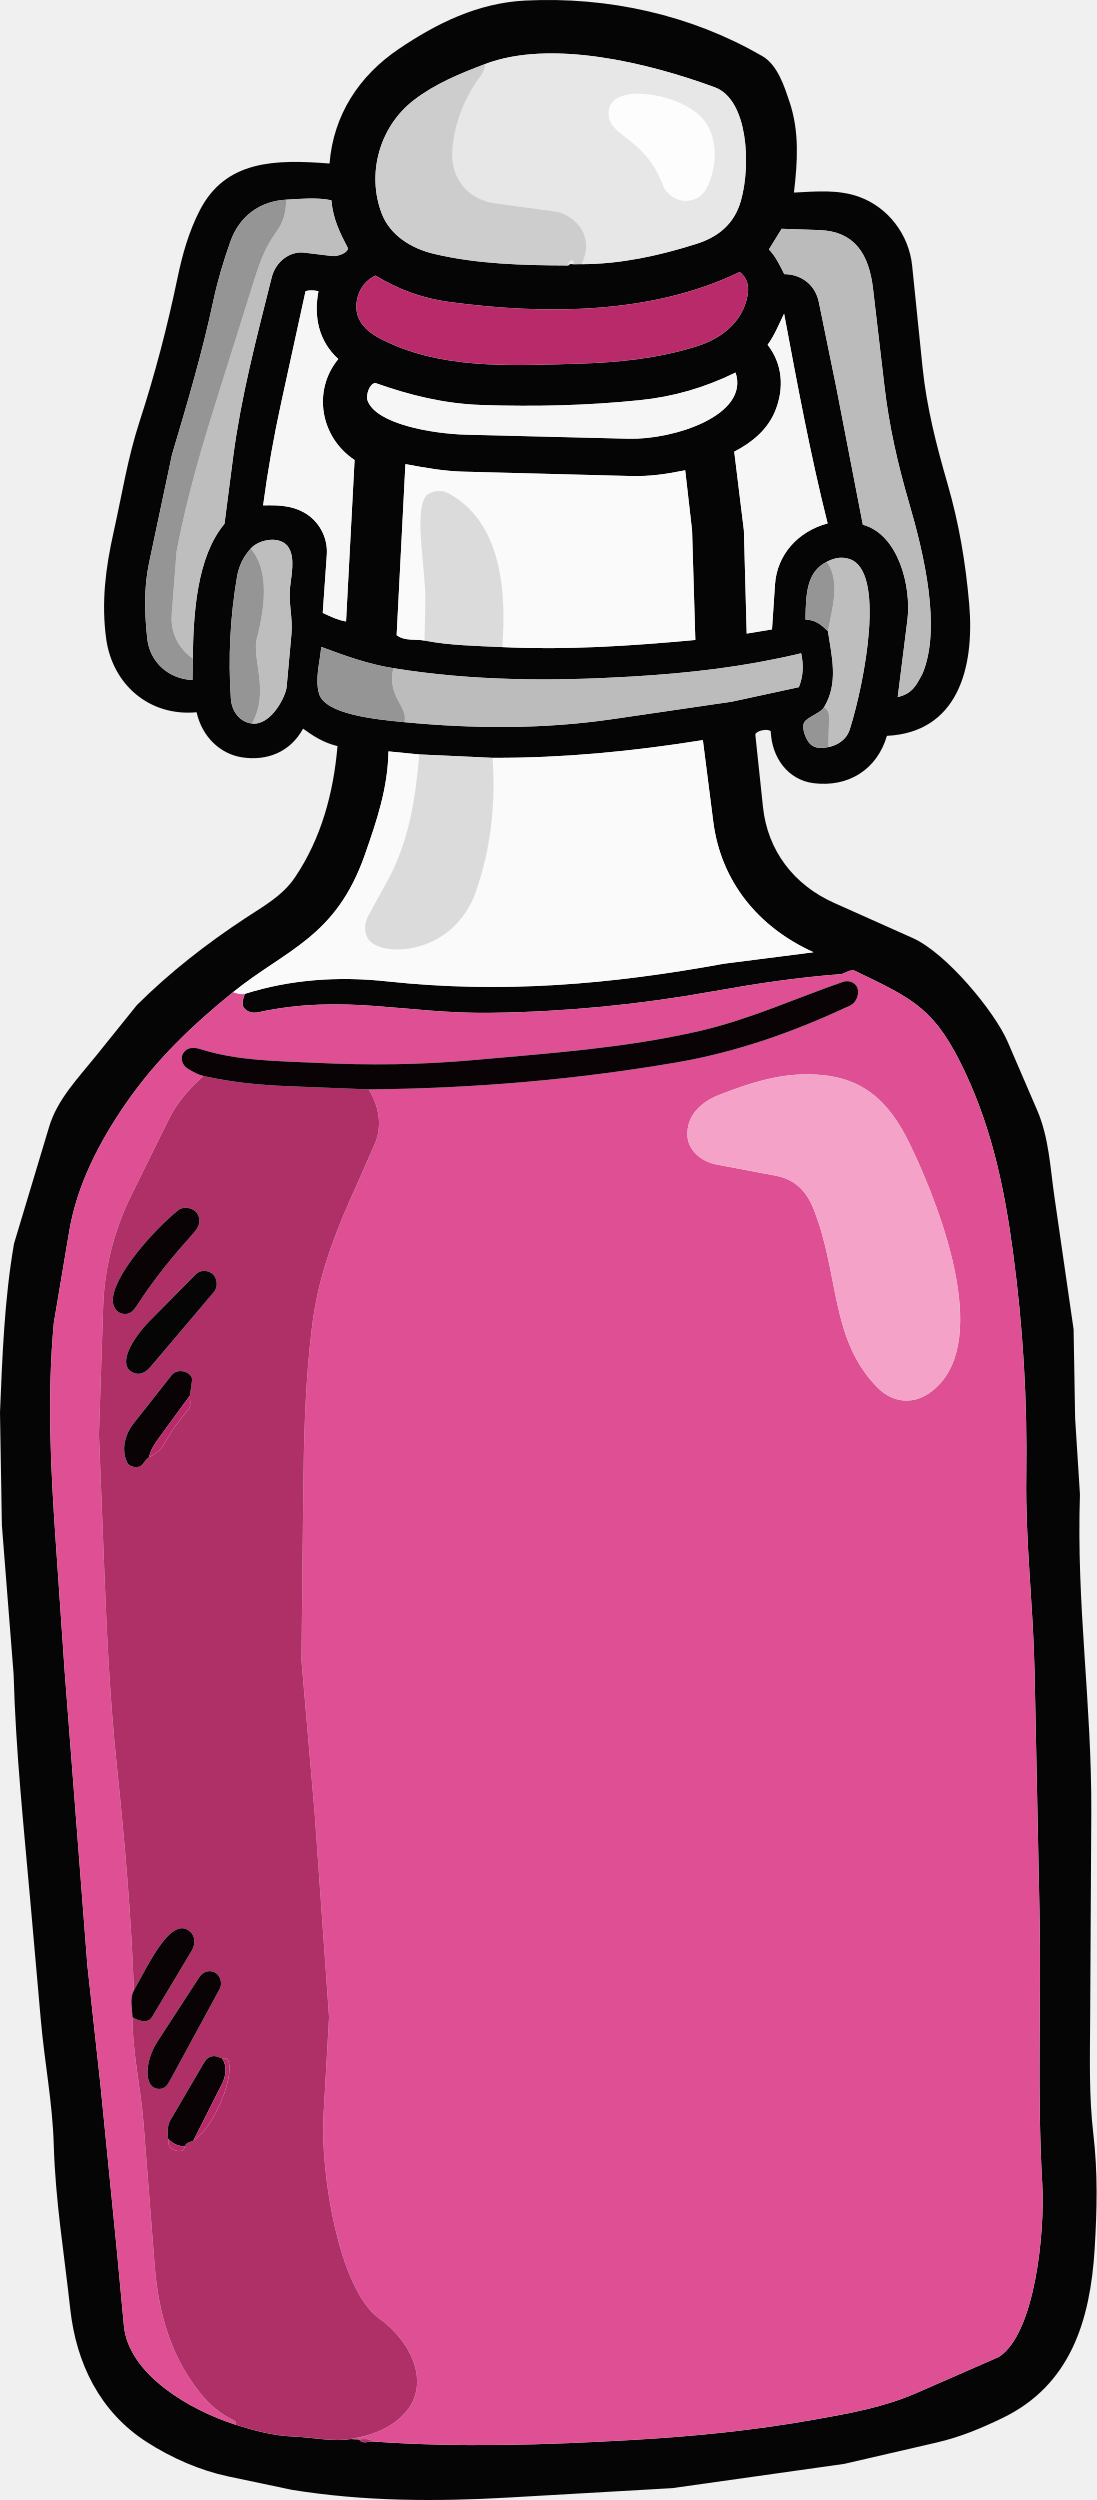
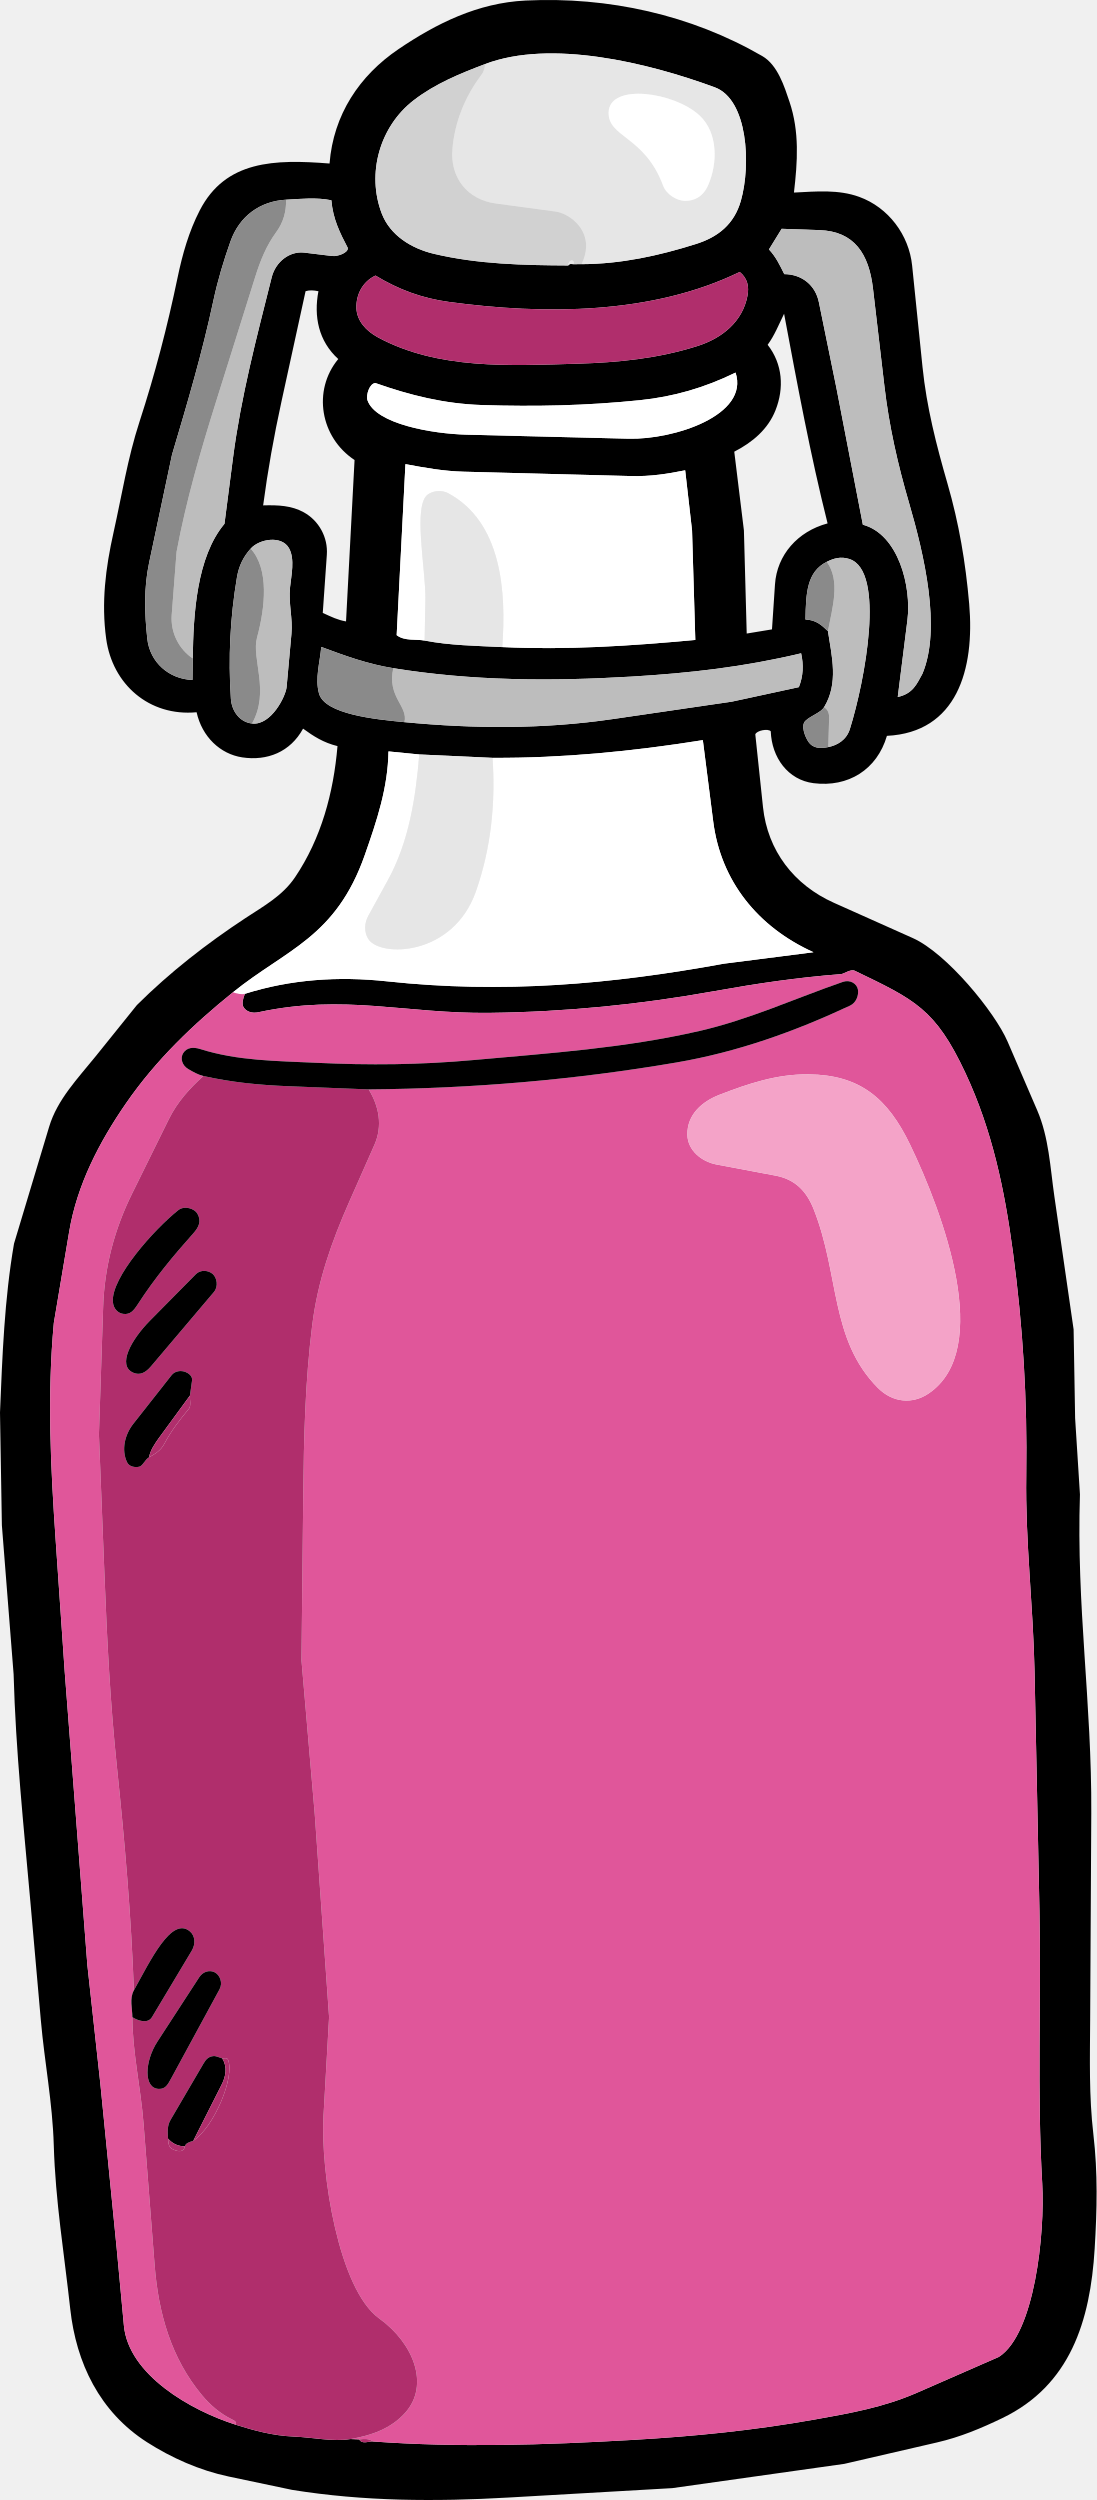
<svg xmlns="http://www.w3.org/2000/svg" id="Layer_1" data-name="Layer 1" viewBox="0 0 402.666 917.987">
  <defs>
-     <style>.cls-1{fill:#ae3067}.cls-2{fill:#f6f6f6}.cls-3{fill:#0a0306}.cls-4{fill:#dbdbdb}.cls-5{fill:#bebebe}.cls-6{fill:#e7e7e7}.cls-9{fill:#fbfafb}.cls-11{fill:#b82a6a}.cls-12{fill:#959595}.cls-15{fill:#060505}</style>
+     <style>.cls-1{fill:#bdbdbd}.cls-2{fill:#e6e6e6}.cls-4{fill:#fff}.cls-5{fill:#b02e6c}.cls-6{fill:#8a8a8a}</style>
  </defs>
-   <path d="m344.075 896.849-34.047 7.868-63.177 8.913-60.143 3.453c-26.756 1.536-53.079 1.43-79.469-2.818l-23.29-4.903c-10.65-2.242-21.012-6.863-29.967-12.599-17.376-11.128-26.02-29.054-28.197-48.995-2.22-20.343-5.443-39.56-6.04-60.045-.457-15.683-3.38-30.372-4.755-45.957l-3.803-43.088c-2.495-28.282-5.406-55.496-6.19-83.913L.69 560.081 0 518.687c.864-20.916 1.606-41.498 5.148-62.036l12.91-42.95c3.011-10.018 10.63-17.832 16.98-25.722l15.227-18.92c12.173-12.106 25.577-22.523 39.892-31.96 6.693-4.412 13.586-8.155 18.18-14.967 9.626-14.277 14.14-31.018 15.587-48.166-5.202-1.288-8.747-3.595-12.638-6.414-4.717 8.632-13.187 11.917-22.304 10.557-8.114-1.211-14.794-7.577-16.794-16.574-17.443 1.633-30.909-10.294-33.2-26.984-1.822-13.279-.23-25.937 2.71-39.073 3.077-13.752 5.133-27.114 9.51-40.573 5.722-17.59 10.21-34.796 13.984-52.902 1.821-8.732 4.155-16.964 8.154-24.74 9.467-18.403 27.484-18.817 47.662-17.218 1.411-17.914 10.96-32.277 25.333-42.009C160.293 8.59 175.456 1.053 192.99.2c30.391-1.477 60.67 5.209 86.921 20.395 5.656 3.272 8.12 11.229 9.987 16.777 3.703 11.007 2.957 22.011 1.635 33.337 8.394-.423 16.344-1.17 23.934 1.57 10.73 3.872 18.31 13.98 19.462 25.236l3.809 37.228c1.514 14.803 5.069 28.617 9.17 42.817 4.235 14.66 6.636 28.89 7.97 44.159 2.111 24.186-4.55 47.204-30.207 48.484-3.65 12.461-14.246 18.97-26.934 17.376-9.409-1.182-15.367-9.421-15.722-19.056-.968-1.09-5.184-.3-5.673 1.135l2.822 26.699c1.688 15.965 11.33 28.572 26.03 35.143l28.96 12.948c12.477 5.578 30.157 27.187 34.834 38.038l10.861 25.195c4.314 10.008 4.758 20.904 6.316 31.68l7.057 48.799.557 32.598 1.773 28.007c-1.365 40.941 4.381 76.427 4.161 116.993l-.412 75.963c-.077 14.31-.47 27.874 1.183 42.02 1.656 14.173 1.334 27.712.473 41.945-1.613 26.664-9.016 50.215-33.907 62.225-7.722 3.726-15.429 6.963-23.976 8.938M178.15 23.519c-9.177 3.479-18.307 7.172-26.258 13.31-12.485 9.637-17.336 26.912-11.713 41.575 3.084 8.043 10.905 12.856 19.217 14.814 16.255 3.828 32.802 4.165 49.253 4.26.595-.811 1.32-.471 1.847-.473l3.073-.01c14.417-.048 28.267-3.08 41.976-7.396 8.117-2.556 14.047-7.25 16.502-15.899 3.757-13.236 2.565-37.16-9.587-41.634-24.8-9.129-60.287-17.656-84.31-8.548m-73.09 49.814c-9.555.534-17.127 5.992-20.426 15.301-2.493 7.036-4.659 14.176-6.267 21.696-4.142 19.372-9.541 37.608-15.197 56.609l-8.422 39.73c-1.965 9.268-1.668 18.554-.666 27.852.94 8.723 8.016 14.856 16.598 15.156l.103-7.906c.212-16.251 1.42-37.218 11.639-49.432l3.122-24.097c2.934-22.642 8.7-44.407 14.22-66.411 1.436-5.727 6.605-9.72 12.008-9.064l10.21 1.24c1.94.236 6.008-1.179 5.704-2.993-2.89-5.538-5.457-10.675-6.005-17.467-5.529-1.121-11.052-.525-16.62-.214m224.59 182.599c5.687-1.262 7.011-4.88 9.051-8.514 7.041-16.677.601-43.883-4.884-62.687-4.172-14.3-7.327-28.132-9.064-42.95l-4.197-35.813c-1.497-12.771-6.842-21.013-19.632-21.462l-13.9-.49-4.665 7.574c2.636 2.827 3.967 5.776 5.628 9.066 6.455.06 11.416 4.044 12.698 10.313l6.449 31.529 9.706 50.171c13.058 3.533 17.905 22.734 16.356 35.055zM211.88 133.552c15.272-.452 29.73-1.915 44.17-6.478 9.06-2.863 16.645-8.925 18.432-18.545.584-3.139.095-6.281-2.864-8.67-32.071 15.644-71.675 15.788-106.832 10.996-9.763-1.33-18.42-4.498-26.908-9.668-4.815 2.277-7.155 7.062-7.009 11.928.137 4.59 3.452 8.36 7.938 10.778 22.023 11.867 48.334 10.39 73.073 9.658m-93.364 91.504c3.249 1.496 5.475 2.599 8.544 3.126l3.13-59.264c-12.594-8.337-15.531-25.53-5.98-37.082-7.263-6.6-9.048-15.649-7.286-24.895-1.735-.365-3.254-.474-4.72-.013l-8.82 40.372c-2.814 12.878-5.037 25.294-6.758 38.275 5.538-.158 10.431.063 14.906 2.535 5.568 3.075 8.928 9.197 8.48 15.588zm155.673 7.582 9.28-1.532 1.101-16.522c.72-10.794 8.326-19.463 19.315-22.394-6.382-25.46-11.04-50.681-15.973-76.985-2.086 4.244-3.41 7.768-6.032 11.403 5.518 7.088 6.11 15.903 2.864 24.078-2.726 6.863-8.315 11.68-15.127 15.174l3.543 28.905zm-102.863-73.03 59.522 1.478c16.546.41 44.395-8.57 39.245-24.274-11.38 5.577-22.77 8.871-35.143 10.142-19.42 1.995-38.482 2.424-58.047 1.774-13.764-.458-26.292-3.559-39.04-8.067-2.182.05-3.563 4.48-2.919 6.335 3.019 8.69 23.772 12.3 36.382 12.612m-15.412 75.606c9.234 1.772 18.618 1.92 28.506 2.39 23.703 1.126 46.73-.397 70.896-2.619l-1.2-40.217-2.523-22.074c-6.535 1.324-12.82 2.3-19.782 2.12l-61.467-1.606c-7.413-.193-14.126-1.402-21.472-2.78l-3.217 62.793c2.902 2.274 7.001 1.368 10.26 1.993M92.05 201.449c-2.768 3.108-4.34 6.38-5.05 10.573-2.494 14.727-3.222 29.594-2.223 44.52.316 4.715 3.35 8.65 7.764 9.131 7.068.769 12.396-10.074 12.697-13.382l1.777-19.536c.534-5.87-1.128-10.913-.506-17.156.42-4.216 1.857-10.307-.397-14.307-2.696-4.786-10.881-3.414-14.062.157m211.565 4.837c-7.396 3.68-7.676 11.6-7.856 21.189 3.917.166 5.888 2.032 8.258 4.285 1.421 9.34 3.946 19.112-1.422 27.936-1.222 2.007-4.863 3.087-6.833 4.98-1.814 1.743-.144 5.776.959 7.51 1.725 2.712 4.493 2.728 7.429 2.133 3.232-.654 6.636-2.516 7.926-6.64 5.49-17.549 13.22-58.118-.213-62.419-3.176-1.017-5.746-.219-8.248 1.026M148.512 265.17c25.631 2.443 50.868 2.617 76.444-1.126l43.786-6.407 24.597-5.324c1.613-4.08 1.78-8.133.827-12.423-21.026 5.031-41.042 7.29-62.298 8.556-29.54 1.76-58.412 1.607-87.457-3.088-9.436-1.525-17.5-4.481-26.445-7.802-.489 5.77-2.356 11.54-.832 17.076 2.098 7.619 20.533 9.504 31.378 10.538m32.344 13.112-26.9-1.249-11.313-1.113c-.202 13.362-4.264 25.39-8.658 37.943-10.639 30.397-28.872 34.694-48.454 50.514-14.672 11.853-28.201 24.734-39.272 40.767-9.856 14.273-17.962 29.893-20.857 47.108l-5.635 33.507c-2.49 26.827-1.162 53.2.682 80.01l3.304 48.024 8.323 107.778 4.742 43.303 6.038 60.854 2.637 28.21c1.688 18.055 24.498 31.156 41.116 36.422 6.693 2.12 13.599 4.01 21.28 4.336 7.188.305 14.34 1.983 20.804.908l3.194.128c1.133 1.928 3.479.653 5.02.765 31.614 2.285 62.778 1.298 94.929-.548 23.145-1.33 44.833-3.498 67.476-7.538 13.024-2.324 25.204-4.472 37.467-9.84l29.997-13.13c13.119-8.38 16.988-45.24 15.921-63.78-1.936-33.673-.314-66.155-1.007-99.932l-1.804-87.924c-.503-24.513-3.42-47.52-3.048-72.1.42-27.757-1.208-54.462-4.875-81.87-3.083-23.04-7.596-44.73-17.444-65.8-11.06-23.661-18.623-26.934-40.634-37.566-1.518-.733-3.957 1.145-5.075 1.231-16.04 1.234-30.81 3.426-46.595 6.263-27.405 4.925-54.37 7.603-82.29 7.956-31.162.393-53.363-7.043-85.084-.218-2.102.452-4.387-.106-5.447-1.919-.682-1.165-.153-3.308.535-4.864 16.725-5.287 34.232-6.51 52.18-4.578 42.393 4.563 81.918 1.154 123.736-6.486l32.86-4.2c-20.435-9.244-34.021-26.103-36.812-47.982l-3.814-29.897c-26.317 4.202-51.573 6.61-77.223 6.507" class="cls-15" />
-   <path d="M89.929 364.918c-1.204.38-2.933-.08-4.398-.541 19.582-15.82 37.815-20.117 48.454-50.514 4.394-12.554 8.456-24.581 8.658-37.943l11.313 1.113c-1.299 15.8-3.75 31.99-11.57 46.231l-7.098 12.927c-1.567 2.855-1.622 6.07-.054 8.588 4.235 6.803 31.063 6.538 39.497-17.42 5.55-15.765 7.266-32.41 6.125-49.077 25.65.103 50.906-2.305 77.223-6.507l3.814 29.897c2.791 21.88 16.377 38.738 36.812 47.981l-32.86 4.201c-41.818 7.64-81.343 11.05-123.737 6.486-17.947-1.932-35.454-.709-52.18 4.578M184.421 237.603c1.56-20.724-.323-45.977-19.842-56.495-2.336-1.258-5.29-.97-7.324.346-5.822 3.767-.897 27.346-1.047 38.735l-.293 15.025c-3.258-.625-7.357.281-10.259-1.993l3.217-62.794c7.346 1.379 14.059 2.588 21.472 2.781l61.467 1.605c6.962.182 13.247-.795 19.782-2.119l2.522 22.074 1.2 40.217c-24.165 2.222-47.192 3.745-70.895 2.618" class="cls-9" />
-   <path d="M213.568 96.995c1.95-4.11 2.519-8.68-.204-13.04-1.63-2.61-5.251-5.722-9.524-6.3l-21.82-2.945c-10.363-1.398-16.825-9.411-15.894-20.07.858-9.823 4.604-19.173 10.582-27.066 1.002-1.323 1.293-2.631 1.441-4.056 24.023-9.108 59.51-.581 84.31 8.548 12.152 4.474 13.344 28.398 9.587 41.634-2.455 8.65-8.385 13.343-16.502 15.899-13.71 4.317-27.559 7.348-41.976 7.396m46.436-28.95c3.52-7.954 3.694-19.153-3-25.51-9.218-8.758-33.185-12.153-33.519-1.302-.284 9.266 13.219 8.633 19.989 26.881 1.23 3.318 5.025 5.55 7.915 5.63 3.464.096 6.732-1.445 8.615-5.698" class="cls-6" />
-   <path d="M211.88 133.551c-24.738.731-51.05 2.21-73.072-9.658-4.486-2.417-7.8-6.187-7.938-10.778-.146-4.866 2.194-9.65 7.009-11.928 8.488 5.17 17.145 8.338 26.908 9.668 35.157 4.792 74.76 4.648 106.832-10.996 2.96 2.389 3.448 5.531 2.864 8.67-1.787 9.62-9.372 15.682-18.431 18.545-14.441 4.563-28.899 6.026-44.171 6.477" class="cls-11" />
-   <path d="m329.649 255.932 3.546-28.208c1.55-12.32-3.298-31.522-16.356-35.055l-9.707-50.171-6.448-31.53c-1.282-6.268-6.243-10.252-12.698-10.312-1.661-3.29-2.992-6.239-5.628-9.066l4.666-7.573 13.9.489c12.789.45 18.134 8.69 19.631 21.462l4.197 35.813c1.737 14.818 4.892 28.65 9.064 42.95 5.485 18.804 11.925 46.01 4.884 62.687-2.04 3.633-3.365 7.252-9.051 8.514" style="fill:#bbb" />
-   <path d="M178.15 23.518c-.15 1.425-.44 2.733-1.442 4.056-5.978 7.893-9.724 17.243-10.582 27.065-.931 10.66 5.53 18.673 15.893 20.071l21.821 2.946c4.273.577 7.894 3.689 9.524 6.298 2.723 4.36 2.154 8.932.204 13.04l-3.073.011c.698-1.741-1.6-2.036-1.847.474-16.451-.096-32.998-.433-49.253-4.261-8.312-1.958-16.133-6.771-19.217-14.814-5.623-14.663-.772-31.938 11.713-41.575 7.951-6.138 17.08-9.831 26.258-13.31" style="fill:#cdcdcd" />
-   <path d="M148.512 265.17c1.432-5.95-6.447-9.095-4.101-19.812 29.045 4.695 57.917 4.848 87.457 3.088 21.256-1.267 41.271-3.525 62.298-8.556.953 4.29.786 8.343-.827 12.423l-24.597 5.324-43.786 6.407c-25.576 3.743-50.813 3.569-76.444 1.126" style="fill:#bdbcbd" />
-   <path d="M180.856 278.282c1.141 16.666-.574 33.312-6.125 49.077-8.434 23.958-35.262 24.224-39.497 17.42-1.568-2.518-1.513-5.733.054-8.588l7.098-12.927c7.82-14.24 10.271-30.432 11.57-46.23z" class="cls-4" />
-   <path d="M70.782 241.77c-5.013-3.336-8.238-9.43-7.731-16.001l1.785-23.148c3.569-18.995 8.796-36.993 14.588-55.437l14.306-45.557c1.862-5.93 4.07-11.44 7.69-16.38 2.654-3.623 3.7-7.56 3.64-11.914 5.568-.31 11.091-.907 16.62.214.548 6.792 3.115 11.93 6.005 17.467.304 1.814-3.763 3.229-5.703 2.993l-10.21-1.24c-5.404-.657-10.573 3.337-12.01 9.064-5.52 22.004-11.285 43.769-14.22 66.411L82.42 192.34c-10.218 12.214-11.426 33.18-11.638 49.432" class="cls-5" />
-   <path d="M105.06 73.333c.06 4.354-.986 8.29-3.64 11.914-3.62 4.94-5.828 10.45-7.69 16.38l-14.306 45.557c-5.792 18.444-11.02 36.442-14.588 55.437l-1.785 23.148c-.507 6.571 2.718 12.665 7.731 16.002l-.103 7.906c-8.582-.3-15.658-6.433-16.598-15.156-1.002-9.298-1.3-18.584.666-27.853l8.422-39.73c5.656-19 11.055-37.236 15.197-56.608 1.608-7.52 3.774-14.66 6.267-21.696 3.3-9.309 10.871-14.767 20.427-15.3" class="cls-12" />
-   <path d="m118.517 225.056 1.496-21.358c.448-6.39-2.912-12.513-8.48-15.588-4.475-2.472-9.368-2.693-14.906-2.535 1.721-12.981 3.944-25.397 6.757-38.275l8.821-40.372c1.466-.461 2.985-.352 4.72.013-1.762 9.246.023 18.295 7.286 24.895-9.551 11.552-6.615 28.745 5.98 37.082l-3.13 59.264c-3.069-.527-5.295-1.63-8.544-3.126M274.19 232.638l-1.03-37.873-3.542-28.905c6.812-3.495 12.4-8.31 15.127-15.174 3.246-8.175 2.654-16.99-2.864-24.078 2.622-3.635 3.946-7.159 6.032-11.403 4.932 26.304 9.59 51.525 15.973 76.985-10.99 2.931-18.594 11.6-19.315 22.394l-1.102 16.522zM171.327 159.608c-12.61-.313-33.363-3.922-36.382-12.612-.644-1.855.736-6.285 2.92-6.335 12.747 4.508 25.274 7.609 39.04 8.067 19.564.65 38.626.221 58.046-1.774 12.374-1.27 23.762-4.565 35.143-10.142 5.15 15.705-22.7 24.684-39.245 24.274z" class="cls-2" />
-   <path d="M184.421 237.603c-9.888-.47-19.272-.617-28.506-2.389l.293-15.025c.15-11.389-4.775-34.968 1.047-38.735 2.034-1.316 4.988-1.604 7.324-.346 19.52 10.518 21.401 35.77 19.842 56.495" class="cls-4" />
-   <path d="m304.149 274.32.296-10.37c.08-1.769-.263-3.333-1.851-4.254 5.368-8.824 2.843-18.596 1.422-27.936 1.636-8.78 4.653-18.334-.402-25.474 2.502-1.245 5.072-2.043 8.248-1.026 13.433 4.3 5.703 44.87.213 62.418-1.29 4.125-4.694 5.987-7.926 6.641M92.54 265.673c6.662-11.887-.278-23.724 1.84-31.557 3.013-11.137 4.491-25.132-2.33-32.667 3.18-3.57 11.365-4.943 14.061-.157 2.254 4 .817 10.091.397 14.307-.622 6.243 1.04 11.287.506 17.156l-1.777 19.536c-.3 3.308-5.629 14.151-12.697 13.382" class="cls-5" />
-   <path d="M92.54 265.673c-4.414-.48-7.448-4.416-7.764-9.131-.999-14.926-.271-29.793 2.223-44.52.71-4.194 2.282-7.465 5.05-10.573 6.822 7.535 5.344 21.53 2.331 32.667-2.118 7.833 4.822 19.67-1.84 31.557M144.41 245.358c-2.345 10.717 5.534 13.863 4.102 19.812-10.845-1.034-29.28-2.92-31.378-10.538-1.524-5.536.343-11.306.832-17.076 8.944 3.32 17.009 6.277 26.445 7.802M303.614 206.286c5.055 7.14 2.038 16.694.402 25.474-2.37-2.253-4.34-4.119-8.258-4.285.18-9.588.46-17.509 7.856-21.19M304.149 274.32c-2.936.594-5.704.578-7.43-2.134-1.102-1.734-2.772-5.767-.958-7.51 1.97-1.893 5.611-2.973 6.833-4.98 1.588.921 1.931 2.485 1.851 4.254z" class="cls-12" />
-   <path d="M210.495 97.005c-.527.002-1.252-.338-1.847.474.247-2.51 2.545-2.215 1.847-.474" class="cls-6" />
-   <path d="M260.004 68.046c-1.883 4.253-5.151 5.794-8.615 5.698-2.89-.08-6.684-2.312-7.915-5.63-6.77-18.248-20.273-17.615-19.989-26.881.334-10.851 24.3-7.456 33.52 1.302 6.693 6.357 6.52 17.556 2.999 25.51" style="fill:#fdfdfd" />
-   <path d="M136.906 896.497c-1.297-1.148-3.297-.92-5.019-.765l-3.194-.128c7.528-1.252 14.962-3.81 20.205-9.775 8.854-10.073 3.062-25.345-9.68-34.517-14.855-10.694-21.612-53.636-20.429-74.513l2.048-36.124-5.281-74.7-4.854-56.245.65-61.006c.224-21.123.686-41.28 3.284-62.11 2.022-16.204 7.1-30.628 13.664-45.47l9.184-20.77c3.071-6.945 1.712-14.147-2.12-20.35 38.018-.336 75.366-3.45 113.02-9.89 22.503-3.847 43.463-11.386 63.757-20.884 2.316-1.084 3.234-3.883 2.887-5.872-.376-2.158-2.823-3.767-5.531-2.831-17.67 6.104-34.275 13.807-52.742 18.041-27.459 6.296-54.783 8.117-82.817 10.652-19.708 1.783-38.284 1.95-58.024 1.006-14.5-.693-28.598-.678-42.42-5.047-2.523-.798-4.887-.611-6.224 1.514-1.142 1.815-.471 4.465 1.862 5.838 1.684.99 3.69 2.13 5.555 2.55-5.015 4.527-9.553 9.508-12.668 15.818l-13.54 27.428c-6.408 12.978-10.109 26.777-10.595 41.441l-1.556 46.973 2.045 51.742c.939 23.774 2.06 46.403 4.563 70.272 2.925 27.896 5.24 54.822 6.23 82.058-1.697 3.045-.566 6.723-.556 9.865.04 13.027 3.054 25.633 4.109 39.105l4.068 51.943c1.383 17.668 6.046 34.11 17.347 47.713 3.05 3.672 6.753 6.852 11.034 8.93 1.169.568 1.628.795 1.44 1.97-16.617-5.265-39.427-18.366-41.115-36.422l-2.637-28.209-6.038-60.854-4.742-43.303-8.323-107.779-3.304-48.022c-1.844-26.811-3.173-53.184-.681-80.012l5.634-33.507c2.895-17.214 11.001-32.834 20.857-47.107 11.07-16.033 24.6-28.915 39.272-40.767 1.465.46 3.194.921 4.398.54-.688 1.556-1.217 3.7-.535 4.865 1.06 1.813 3.345 2.371 5.448 1.919 31.72-6.825 53.921.611 85.083.217 27.92-.353 54.885-3.03 82.29-7.955 15.784-2.838 30.555-5.029 46.595-6.263 1.118-.086 3.558-1.964 5.076-1.23 22.01 10.631 29.574 13.904 40.633 37.566 9.848 21.069 14.36 42.76 17.444 65.8 3.667 27.407 5.295 54.112 4.875 81.868-.372 24.581 2.545 47.588 3.048 72.1l1.804 87.925c.693 33.777-.93 66.26 1.008 99.931 1.066 18.54-2.803 55.4-15.922 63.78l-29.996 13.131c-12.264 5.368-24.444 7.516-37.468 9.84-22.643 4.04-44.33 6.209-67.476 7.538-32.15 1.846-63.315 2.833-94.93.547M322.33 509.603c5.416 5.461 12.668 6.098 18.587 2.123 24.063-16.157 5.32-66.338-6.682-91.313-8.244-17.155-18.481-25.74-37.356-25.917-11.637-.11-21.995 3.37-32.681 7.501-6.35 2.456-11.934 7.242-11.803 14.675.102 5.73 5.222 9.89 10.686 10.92l21.716 4.094c7.19 1.355 11.37 5.745 13.97 12.293 9.591 24.163 5.966 47.878 23.563 65.624" style="fill:#de5093" />
-   <path d="M135.365 400.024c3.831 6.203 5.19 13.405 2.12 20.35l-9.185 20.77c-6.563 14.842-11.642 29.266-13.664 45.47-2.598 20.83-3.06 40.987-3.285 62.11l-.65 61.006 4.855 56.245 5.28 74.7-2.047 36.124c-1.183 20.878 5.574 63.819 20.43 74.513 12.74 9.173 18.533 24.445 9.679 34.517-5.243 5.965-12.677 8.523-20.205 9.775-6.464 1.075-13.616-.603-20.804-.908-7.681-.326-14.587-2.215-21.28-4.336.187-1.176-.273-1.403-1.441-1.97-4.281-2.079-7.984-5.26-11.034-8.93-11.301-13.603-15.964-30.046-17.348-47.714l-4.067-51.943c-1.055-13.472-4.069-26.078-4.109-39.104 1.878 1.235 5.626 2.607 7.199-.02l14.604-24.397c1.51-2.524 1.187-5.462-.616-7.026-6.78-5.887-14.704 10.946-20.63 21.578-.992-27.237-3.306-54.163-6.231-82.06-2.503-23.868-3.624-46.497-4.563-70.271l-2.045-51.742 1.556-46.973c.486-14.664 4.187-28.462 10.594-41.441l13.54-27.428c3.116-6.31 7.654-11.29 12.67-15.818 10.22 2.304 20.455 3.329 31.214 3.755zM50.618 478.89c6.17-9.547 13.055-17.827 20.353-26.003 2-2.24 3.108-4.46 1.491-7.275-1.007-1.753-4.673-3.115-7.05-1.21-8.812 7.06-24.716 24.769-23.957 33.697.217 2.545 1.962 4.174 3.95 4.376 2.404.244 3.641-1.153 5.213-3.585m4.823 22.818 23.085-27.263c1.793-2.118 1.062-5.275-.346-6.572-1.642-1.514-4.566-1.709-6.227-.027l-16.88 17.08c-6.838 6.92-12.21 16.515-6.12 19.132 2.416 1.038 4.48.021 6.488-2.35m-.732 33.404c2.334-1.287 4.319-2.477 5.627-4.957 2.49-4.716 5.632-8.773 9.019-12.861.964-1.164.234-3.765.387-4.852l.781-5.55c.237-1.686-1.468-2.741-2.446-3.121-1.62-.63-3.832-.394-5.051 1.155l-14.047 17.846c-3.122 3.966-4.502 9.53-2.335 14.13.793 1.685 2.911 2.015 4.49 1.666 1.273-.281 2.141-2.666 3.575-3.456m8.159 228.038 17.757-32.71c1.226-2.26.213-5.134-1.706-6.175-1.86-1.009-4.361-.393-5.76 1.761l-15.355 23.629c-4.721 7.265-5.164 17.251.54 17.383 2.36.055 3.188-1.427 4.524-3.888m-1.161 22.143c.14 2.177.277 3.292 2.111 4.081 1.533.66 3.647 1.06 4.074-1.27.221-1.208 1.94-1.63 3.07-2.005 7.766-5.2 15.309-23.527 12.79-29.724-.426-1.048-1.564-.426-2.177-.577-.987-.243-2.192-.891-3.133-.814-1.764.146-2.751 1.09-3.66 2.643l-12.15 20.77c-1.27 2.172-1.085 4.408-.925 6.896M136.906 896.497c-1.54-.112-3.886 1.163-5.019-.765 1.722-.155 3.722-.383 5.02.765" class="cls-1" />
-   <path d="M322.33 509.603c-17.597-17.746-13.972-41.461-23.563-65.624-2.6-6.548-6.78-10.938-13.97-12.293l-21.716-4.095c-5.464-1.03-10.584-5.189-10.686-10.92-.13-7.432 5.452-12.218 11.803-14.674 10.686-4.132 21.044-7.61 32.68-7.501 18.876.176 29.113 8.762 37.357 25.917 12.001 24.975 30.745 75.156 6.682 91.313-5.919 3.975-13.171 3.338-18.587-2.123" style="fill:#f5a2c8" />
-   <path d="m135.365 400.024-29.463-1.168c-10.759-.426-20.994-1.451-31.215-3.755-1.865-.42-3.87-1.56-5.555-2.55-2.333-1.373-3.005-4.023-1.862-5.838 1.337-2.125 3.701-2.312 6.224-1.514 13.822 4.369 27.919 4.355 42.42 5.047 19.74.944 38.316.777 58.024-1.006 28.033-2.535 55.358-4.356 82.817-10.652 18.467-4.234 35.072-11.937 52.742-18.041 2.708-.936 5.155.673 5.531 2.831.347 1.989-.571 4.788-2.887 5.872-20.294 9.498-41.255 17.037-63.758 20.885-37.653 6.438-75.001 9.553-113.018 9.889M48.61 740.698c-.01-3.142-1.14-6.82.557-9.865 5.926-10.631 13.85-27.464 20.63-21.577 1.803 1.564 2.127 4.502.616 7.026L55.809 740.68c-1.573 2.626-5.32 1.253-7.199.018M50.618 478.891c-1.572 2.432-2.809 3.83-5.213 3.585-1.988-.202-3.733-1.831-3.95-4.376-.76-8.928 15.145-26.637 23.957-33.698 2.377-1.904 6.043-.542 7.05 1.21 1.617 2.816.51 5.036-1.49 7.276-7.299 8.176-14.184 16.456-20.354 26.003" class="cls-3" />
-   <path d="M55.44 501.709c-2.007 2.371-4.07 3.388-6.487 2.35-6.09-2.617-.718-12.212 6.12-19.132l16.88-17.08c1.661-1.682 4.585-1.487 6.227.027 1.408 1.297 2.14 4.454.346 6.572z" class="cls-15" />
-   <path d="M62.868 763.151c-1.336 2.46-2.164 3.943-4.523 3.888-5.705-.132-5.262-10.118-.54-17.383l15.353-23.629c1.4-2.154 3.901-2.77 5.76-1.761 1.92 1.041 2.933 3.914 1.707 6.174zM69.742 512.444l-11.475 15.685c-1.522 2.203-2.995 4.236-3.558 6.984-1.434.79-2.302 3.175-3.574 3.456-1.58.35-3.698.019-4.491-1.665-2.167-4.6-.787-10.165 2.335-14.13l14.047-17.847c1.22-1.549 3.432-1.785 5.051-1.155.978.38 2.683 1.435 2.446 3.12zM81.575 755.799c2.021 3.147 1.399 6.727-.436 10.153L70.96 786.1c-1.13.376-2.848.797-3.07 2.006-2.3.033-4.42-.816-6.184-2.812-.16-2.488-.345-4.724.925-6.896l12.15-20.77c.909-1.554 1.896-2.497 3.66-2.643.941-.077 2.145.57 3.133.814" class="cls-3" />
-   <path d="m70.961 786.1 10.178-20.148c1.835-3.426 2.457-7.006.436-10.153.613.15 1.75-.471 2.177.577 2.519 6.197-5.024 24.525-12.79 29.724M54.71 535.113c.562-2.748 2.035-4.78 3.557-6.984l11.475-15.685c-.153 1.086.577 3.687-.387 4.851-3.387 4.088-6.53 8.145-9.019 12.861-1.308 2.48-3.293 3.67-5.627 4.957M67.892 788.106c-.427 2.33-2.541 1.929-4.074 1.27-1.834-.79-1.971-1.905-2.111-4.082 1.764 1.996 3.885 2.845 6.185 2.812" class="cls-11" />
+   <path d="m344.075 896.849-34.047 7.868-63.177 8.913-60.143 3.453c-26.756 1.536-53.079 1.43-79.469-2.818l-23.29-4.903c-10.65-2.242-21.012-6.863-29.967-12.599-17.376-11.128-26.02-29.054-28.197-48.995-2.22-20.343-5.443-39.56-6.04-60.045-.457-15.683-3.38-30.372-4.755-45.957l-3.803-43.088c-2.495-28.282-5.406-55.496-6.19-83.913L.69 560.081 0 518.687c.864-20.916 1.606-41.498 5.148-62.036l12.91-42.95c3.011-10.018 10.63-17.832 16.98-25.722l15.227-18.92c12.173-12.106 25.577-22.523 39.892-31.96 6.693-4.412 13.586-8.155 18.18-14.967 9.626-14.277 14.14-31.018 15.587-48.166-5.202-1.288-8.747-3.595-12.638-6.414-4.717 8.632-13.187 11.917-22.304 10.557-8.114-1.211-14.794-7.577-16.794-16.574-17.443 1.633-30.909-10.294-33.2-26.984-1.822-13.279-.23-25.937 2.71-39.073 3.077-13.752 5.133-27.114 9.51-40.573 5.722-17.59 10.21-34.796 13.984-52.902 1.821-8.732 4.155-16.964 8.154-24.74 9.467-18.403 27.484-18.817 47.662-17.218 1.411-17.914 10.961-32.277 25.333-42.009C160.293 8.59 175.456 1.053 192.99.2c30.391-1.477 60.67 5.209 86.921 20.395 5.656 3.272 8.12 11.229 9.986 16.777 3.704 11.007 2.958 22.011 1.636 33.337 8.394-.423 16.344-1.17 23.934 1.57 10.73 3.872 18.31 13.98 19.462 25.236l3.809 37.228c1.514 14.803 5.069 28.617 9.17 42.817 4.235 14.66 6.636 28.89 7.97 44.159 2.11 24.186-4.55 47.204-30.207 48.484-3.65 12.461-14.246 18.97-26.934 17.376-9.408-1.182-15.367-9.421-15.722-19.056-.968-1.09-5.184-.3-5.673 1.135l2.822 26.699c1.688 15.965 11.33 28.572 26.03 35.143l28.96 12.948c12.477 5.578 30.157 27.187 34.834 38.038l10.861 25.195c4.314 10.008 4.758 20.904 6.316 31.68l7.057 48.799.557 32.598 1.773 28.007c-1.365 40.941 4.381 76.427 4.161 116.993l-.411 75.963c-.078 14.31-.47 27.874 1.183 42.02 1.655 14.173 1.333 27.712.472 41.945-1.613 26.664-9.015 50.215-33.907 62.225-7.722 3.726-15.429 6.963-23.976 8.938M178.15 23.519c-9.177 3.479-18.307 7.172-26.258 13.31-12.485 9.637-17.336 26.912-11.713 41.575 3.084 8.043 10.905 12.856 19.217 14.814 16.255 3.828 32.802 4.165 49.253 4.26.595-.811 1.32-.471 1.847-.473l3.073-.01c14.417-.048 28.267-3.08 41.976-7.396 8.117-2.556 14.047-7.25 16.502-15.899 3.757-13.236 2.565-37.16-9.587-41.634-24.8-9.129-60.287-17.656-84.31-8.548m-73.09 49.814c-9.555.534-17.127 5.992-20.426 15.301-2.493 7.036-4.659 14.176-6.267 21.696-4.142 19.372-9.541 37.608-15.197 56.609l-8.422 39.73c-1.965 9.268-1.668 18.554-.666 27.852.94 8.723 8.015 14.856 16.598 15.156l.103-7.906c.212-16.251 1.42-37.218 11.639-49.432l3.122-24.097c2.934-22.642 8.7-44.407 14.22-66.411 1.436-5.727 6.605-9.72 12.008-9.064l10.21 1.24c1.94.236 6.008-1.179 5.704-2.993-2.89-5.538-5.457-10.675-6.005-17.467-5.529-1.121-11.052-.525-16.62-.214m224.59 182.599c5.687-1.262 7.011-4.88 9.051-8.514 7.041-16.677.601-43.883-4.884-62.687-4.172-14.3-7.327-28.132-9.064-42.95l-4.197-35.813c-1.497-12.771-6.842-21.013-19.632-21.462l-13.9-.49-4.665 7.574c2.636 2.827 3.966 5.776 5.628 9.066 6.455.06 11.416 4.044 12.698 10.313l6.448 31.529 9.707 50.171c13.058 3.533 17.905 22.734 16.356 35.055zM211.88 133.552c15.272-.452 29.73-1.915 44.17-6.478 9.06-2.863 16.645-8.925 18.432-18.545.584-3.139.095-6.281-2.864-8.67-32.071 15.644-71.675 15.788-106.832 10.996-9.763-1.33-18.42-4.498-26.908-9.668-4.815 2.277-7.155 7.062-7.009 11.928.137 4.59 3.452 8.36 7.938 10.778 22.023 11.867 48.334 10.39 73.073 9.658m-93.364 91.504c3.249 1.496 5.475 2.599 8.544 3.126l3.13-59.264c-12.595-8.337-15.531-25.53-5.98-37.082-7.263-6.6-9.048-15.649-7.286-24.895-1.735-.365-3.254-.474-4.72-.013l-8.82 40.372c-2.814 12.878-5.037 25.294-6.758 38.275 5.538-.158 10.431.063 14.906 2.535 5.568 3.075 8.928 9.197 8.48 15.588zm155.673 7.582 9.28-1.532 1.101-16.522c.72-10.794 8.326-19.463 19.315-22.394-6.382-25.46-11.04-50.681-15.973-76.985-2.086 4.244-3.41 7.768-6.032 11.403 5.518 7.088 6.11 15.903 2.864 24.078-2.726 6.863-8.315 11.68-15.127 15.174l3.543 28.905zm-102.863-73.03 59.522 1.478c16.546.41 44.395-8.57 39.245-24.274-11.38 5.577-22.77 8.871-35.143 10.142-19.42 1.995-38.482 2.424-58.047 1.774-13.765-.458-26.292-3.559-39.04-8.067-2.182.05-3.563 4.48-2.919 6.335 3.019 8.69 23.772 12.3 36.382 12.612m-15.412 75.606c9.234 1.772 18.618 1.92 28.506 2.39 23.703 1.126 46.73-.397 70.896-2.619l-1.2-40.217-2.523-22.074c-6.535 1.324-12.82 2.3-19.782 2.12l-61.467-1.606c-7.413-.193-14.126-1.402-21.472-2.78l-3.217 62.793c2.902 2.274 7.001 1.368 10.26 1.993M92.05 201.449c-2.768 3.108-4.34 6.38-5.05 10.573-2.494 14.727-3.222 29.594-2.223 44.52.316 4.715 3.35 8.65 7.764 9.131 7.068.769 12.396-10.074 12.697-13.382l1.777-19.536c.534-5.87-1.128-10.913-.506-17.156.42-4.216 1.857-10.307-.397-14.307-2.696-4.786-10.881-3.414-14.062.157m211.565 4.837c-7.396 3.68-7.676 11.6-7.856 21.189 3.917.166 5.888 2.032 8.258 4.285 1.421 9.34 3.946 19.112-1.422 27.936-1.222 2.007-4.863 3.087-6.833 4.98-1.814 1.743-.144 5.776.959 7.51 1.725 2.712 4.493 2.728 7.429 2.133 3.232-.654 6.636-2.516 7.926-6.64 5.49-17.549 13.22-58.118-.213-62.419-3.176-1.017-5.746-.22-8.248 1.026M148.512 265.17c25.631 2.443 50.868 2.617 76.444-1.126l43.786-6.407 24.597-5.324c1.613-4.08 1.78-8.133.827-12.423-21.027 5.031-41.042 7.29-62.298 8.556-29.54 1.76-58.412 1.607-87.457-3.088-9.436-1.525-17.5-4.481-26.445-7.802-.489 5.77-2.356 11.54-.832 17.076 2.097 7.619 20.533 9.504 31.378 10.538m32.344 13.112-26.9-1.249-11.313-1.113c-.202 13.362-4.264 25.39-8.658 37.943-10.639 30.397-28.872 34.694-48.454 50.514-14.672 11.853-28.201 24.734-39.272 40.767-9.856 14.273-17.962 29.893-20.857 47.107l-5.635 33.507c-2.49 26.828-1.162 53.2.682 80.012l3.304 48.023 8.323 107.778 4.742 43.303 6.038 60.854 2.637 28.21c1.688 18.055 24.498 31.156 41.116 36.422 6.693 2.12 13.599 4.01 21.28 4.336 7.188.305 14.34 1.983 20.804.908l3.194.128c1.133 1.928 3.479.653 5.02.764 31.614 2.286 62.778 1.3 94.929-.547 23.145-1.33 44.833-3.498 67.476-7.538 13.024-2.324 25.204-4.472 37.467-9.84l29.997-13.13c13.119-8.38 16.988-45.24 15.922-63.78-1.937-33.673-.315-66.155-1.008-99.932l-1.804-87.924c-.503-24.513-3.42-47.52-3.048-72.1.42-27.757-1.208-54.462-4.875-81.87-3.083-23.04-7.596-44.73-17.444-65.8-11.06-23.661-18.623-26.934-40.633-37.566-1.518-.733-3.958 1.145-5.076 1.231-16.04 1.234-30.81 3.425-46.595 6.263-27.405 4.925-54.37 7.602-82.29 7.955-31.162.394-53.363-7.042-85.083-.217-2.103.452-4.388-.106-5.448-1.919-.682-1.165-.153-3.309.535-4.864 16.725-5.287 34.232-6.51 52.18-4.578 42.393 4.563 81.918 1.154 123.736-6.486l32.86-4.2c-20.435-9.244-34.02-26.103-36.812-47.982l-3.814-29.897c-26.317 4.202-51.573 6.61-77.223 6.507" />
+   <path d="M89.929 364.918c-1.204.38-2.933-.08-4.398-.541 19.582-15.82 37.815-20.117 48.454-50.514 4.394-12.554 8.456-24.581 8.658-37.943l11.313 1.113c-1.299 15.8-3.75 31.99-11.57 46.231l-7.098 12.927c-1.567 2.855-1.622 6.07-.054 8.588 4.235 6.803 31.063 6.538 39.497-17.42 5.55-15.765 7.266-32.41 6.125-49.077 25.65.103 50.906-2.305 77.223-6.507l3.814 29.897c2.791 21.88 16.377 38.738 36.812 47.981l-32.86 4.201c-41.818 7.64-81.343 11.05-123.737 6.486-17.947-1.932-35.454-.709-52.18 4.578M184.421 237.603c1.56-20.724-.323-45.977-19.842-56.495-2.336-1.258-5.29-.97-7.324.346-5.822 3.767-.897 27.346-1.047 38.735l-.293 15.025c-3.258-.625-7.357.281-10.259-1.993l3.217-62.794c7.346 1.379 14.059 2.588 21.472 2.781l61.467 1.605c6.962.182 13.247-.795 19.782-2.119l2.522 22.074 1.2 40.217c-24.165 2.222-47.192 3.745-70.895 2.618" class="cls-4" />
+   <path d="M213.568 96.995c1.95-4.11 2.519-8.68-.204-13.04-1.63-2.61-5.25-5.722-9.524-6.3l-21.82-2.945c-10.363-1.398-16.825-9.411-15.894-20.07.858-9.823 4.604-19.173 10.582-27.066 1.002-1.323 1.293-2.631 1.441-4.056 24.023-9.108 59.51-.581 84.31 8.548 12.152 4.474 13.344 28.398 9.587 41.634-2.455 8.65-8.385 13.343-16.502 15.899-13.71 4.317-27.559 7.348-41.976 7.396m46.436-28.95c3.52-7.954 3.694-19.153-3-25.51-9.218-8.758-33.185-12.153-33.519-1.302-.284 9.266 13.219 8.633 19.989 26.881 1.23 3.318 5.025 5.55 7.915 5.63 3.464.096 6.732-1.445 8.615-5.698" class="cls-2" />
+   <path d="M211.88 133.551c-24.738.731-51.05 2.21-73.072-9.658-4.486-2.417-7.8-6.187-7.938-10.778-.146-4.866 2.194-9.65 7.009-11.928 8.488 5.17 17.145 8.338 26.908 9.668 35.157 4.792 74.76 4.648 106.832-10.996 2.96 2.389 3.448 5.531 2.865 8.67-1.788 9.62-9.373 15.682-18.432 18.545-14.441 4.563-28.899 6.026-44.171 6.477" class="cls-5" />
+   <path d="m329.649 255.932 3.546-28.208c1.55-12.32-3.298-31.522-16.356-35.055l-9.707-50.171-6.448-31.53c-1.282-6.268-6.243-10.252-12.698-10.312-1.662-3.29-2.992-6.239-5.628-9.066l4.666-7.573 13.9.489c12.789.45 18.134 8.69 19.631 21.462l4.197 35.813c1.737 14.818 4.892 28.65 9.064 42.95 5.485 18.804 11.925 46.01 4.884 62.687-2.04 3.633-3.364 7.252-9.051 8.514" class="cls-1" />
+   <path d="M178.15 23.518c-.15 1.425-.44 2.733-1.442 4.056-5.978 7.893-9.724 17.243-10.582 27.065-.931 10.66 5.53 18.673 15.893 20.071l21.821 2.946c4.273.577 7.894 3.689 9.524 6.298 2.723 4.36 2.154 8.932.204 13.04l-3.073.011c.698-1.741-1.6-2.036-1.847.474-16.451-.096-32.998-.433-49.253-4.261-8.312-1.958-16.133-6.771-19.217-14.814-5.623-14.663-.772-31.938 11.713-41.575 7.951-6.138 17.08-9.831 26.258-13.31" style="fill:#d1d1d1" />
+   <path d="M148.512 265.17c1.432-5.95-6.447-9.095-4.101-19.812 29.045 4.695 57.917 4.848 87.457 3.088 21.256-1.267 41.271-3.525 62.298-8.556.953 4.29.786 8.343-.827 12.423l-24.597 5.324-43.786 6.407c-25.576 3.743-50.813 3.569-76.444 1.126" class="cls-1" />
+   <path d="M180.856 278.282c1.141 16.666-.574 33.312-6.125 49.077-8.434 23.958-35.262 24.224-39.497 17.42-1.568-2.518-1.513-5.733.054-8.588l7.098-12.927c7.82-14.24 10.271-30.432 11.57-46.23z" class="cls-2" />
+   <path d="M70.782 241.77c-5.013-3.336-8.238-9.43-7.731-16.001l1.785-23.148c3.569-18.995 8.796-36.993 14.588-55.437l14.306-45.557c1.862-5.93 4.07-11.44 7.69-16.38 2.654-3.623 3.7-7.56 3.64-11.914 5.568-.31 11.091-.907 16.62.214.548 6.792 3.115 11.93 6.005 17.467.304 1.814-3.763 3.229-5.703 2.993l-10.21-1.24c-5.404-.657-10.573 3.337-12.01 9.064-5.52 22.004-11.285 43.769-14.22 66.411l-3.121 24.097c-10.22 12.214-11.427 33.18-11.64 49.432" class="cls-1" />
+   <path d="M105.06 73.333c.06 4.354-.986 8.29-3.64 11.914-3.62 4.94-5.828 10.45-7.69 16.38l-14.306 45.557c-5.792 18.444-11.02 36.442-14.588 55.437l-1.785 23.148c-.507 6.571 2.718 12.665 7.73 16.002l-.102 7.906c-8.583-.3-15.658-6.433-16.598-15.156-1.002-9.298-1.3-18.584.666-27.853l8.422-39.73c5.656-19 11.055-37.236 15.197-56.608 1.608-7.52 3.774-14.66 6.267-21.696 3.3-9.309 10.871-14.767 20.427-15.3" class="cls-6" />
+   <path d="M171.327 159.608c-12.61-.313-33.363-3.922-36.382-12.612-.644-1.855.736-6.285 2.92-6.335 12.747 4.508 25.274 7.609 39.04 8.067 19.564.65 38.626.221 58.045-1.774 12.374-1.27 23.763-4.565 35.144-10.142 5.15 15.705-22.7 24.684-39.245 24.274z" class="cls-4" />
+   <path d="M184.421 237.603c-9.888-.47-19.272-.617-28.506-2.389l.293-15.025c.15-11.389-4.775-34.968 1.047-38.735 2.034-1.316 4.988-1.604 7.324-.346 19.52 10.518 21.401 35.77 19.842 56.495" class="cls-2" />
+   <path d="m304.149 274.32.296-10.37c.08-1.769-.263-3.333-1.851-4.254 5.368-8.824 2.843-18.596 1.422-27.936 1.636-8.78 4.653-18.334-.402-25.474 2.502-1.245 5.072-2.043 8.248-1.026 13.433 4.3 5.703 44.87.213 62.418-1.29 4.125-4.694 5.987-7.926 6.641M92.54 265.673c6.662-11.887-.278-23.724 1.84-31.557 3.013-11.137 4.491-25.132-2.33-32.667 3.18-3.57 11.365-4.943 14.061-.157 2.254 4 .816 10.091.397 14.307-.622 6.243 1.04 11.287.506 17.156l-1.777 19.536c-.3 3.308-5.629 14.151-12.697 13.382" class="cls-1" />
+   <path d="M92.54 265.673c-4.414-.48-7.448-4.416-7.764-9.131-.999-14.926-.271-29.793 2.223-44.52.71-4.194 2.282-7.465 5.05-10.573 6.822 7.535 5.344 21.53 2.331 32.667-2.118 7.833 4.822 19.67-1.84 31.557M144.41 245.358c-2.345 10.717 5.534 13.863 4.102 19.812-10.845-1.034-29.28-2.92-31.378-10.538-1.524-5.536.343-11.306.832-17.076 8.944 3.32 17.009 6.277 26.445 7.802M303.614 206.286c5.055 7.14 2.038 16.694.402 25.474-2.37-2.253-4.34-4.119-8.258-4.285.18-9.588.46-17.509 7.856-21.19M304.149 274.32c-2.936.594-5.704.578-7.43-2.134-1.102-1.734-2.772-5.767-.958-7.51 1.97-1.893 5.611-2.973 6.833-4.98 1.588.921 1.931 2.485 1.851 4.254z" class="cls-6" />
+   <path d="M210.495 97.005c-.527.002-1.252-.338-1.847.474.247-2.51 2.545-2.215 1.847-.474" class="cls-2" />
+   <path d="M260.004 68.046c-1.883 4.253-5.151 5.794-8.615 5.698-2.89-.08-6.684-2.312-7.915-5.63-6.77-18.248-20.273-17.615-19.989-26.881.334-10.851 24.3-7.456 33.52 1.302 6.693 6.357 6.52 17.556 2.999 25.51" class="cls-4" />
+   <path d="M136.906 896.497c-1.297-1.148-3.297-.92-5.019-.765l-3.194-.128c7.528-1.252 14.962-3.81 20.205-9.775 8.854-10.073 3.062-25.345-9.68-34.517-14.855-10.694-21.612-53.636-20.429-74.513l2.048-36.124-5.281-74.7-4.854-56.245.65-61.006c.224-21.123.686-41.28 3.284-62.11 2.022-16.204 7.1-30.628 13.664-45.47l9.184-20.77c3.071-6.945 1.712-14.147-2.12-20.35 38.018-.336 75.366-3.45 113.02-9.89 22.502-3.847 43.463-11.386 63.757-20.884 2.316-1.084 3.234-3.883 2.887-5.872-.376-2.158-2.823-3.767-5.531-2.831-17.67 6.104-34.275 13.807-52.742 18.041-27.459 6.296-54.784 8.117-82.817 10.652-19.708 1.783-38.284 1.95-58.024 1.006-14.501-.693-28.598-.678-42.42-5.047-2.523-.798-4.887-.611-6.224 1.514-1.142 1.815-.471 4.465 1.862 5.838 1.684.99 3.69 2.13 5.555 2.55-5.015 4.527-9.553 9.508-12.668 15.818l-13.54 27.427c-6.408 12.98-10.109 26.778-10.595 41.442l-1.556 46.973 2.045 51.742c.939 23.774 2.06 46.403 4.563 70.271 2.925 27.897 5.24 54.823 6.23 82.06-1.697 3.044-.566 6.721-.556 9.864.04 13.027 3.054 25.633 4.109 39.104l4.067 51.944c1.384 17.668 6.047 34.11 17.348 47.713 3.05 3.671 6.753 6.852 11.034 8.93 1.169.568 1.628.795 1.44 1.97-16.617-5.265-39.427-18.366-41.115-36.422l-2.637-28.209-6.038-60.854-4.742-43.303-8.323-107.778-3.304-48.023c-1.844-26.811-3.173-53.184-.682-80.012l5.635-33.507c2.895-17.214 11.001-32.834 20.857-47.107 11.07-16.033 24.6-28.915 39.272-40.767 1.465.46 3.194.921 4.398.54-.688 1.557-1.217 3.7-.535 4.865 1.06 1.813 3.345 2.371 5.448 1.92 31.72-6.826 53.921.61 85.083.216 27.92-.353 54.885-3.03 82.29-7.955 15.784-2.837 30.555-5.029 46.595-6.263 1.118-.086 3.558-1.964 5.076-1.23 22.01 10.631 29.574 13.904 40.633 37.566 9.848 21.069 14.36 42.76 17.444 65.8 3.667 27.407 5.295 54.112 4.875 81.868-.372 24.581 2.545 47.588 3.048 72.1l1.804 87.925c.693 33.777-.93 66.26 1.008 99.931 1.066 18.54-2.803 55.4-15.922 63.78l-29.997 13.131c-12.263 5.368-24.443 7.516-37.467 9.84-22.643 4.04-44.33 6.209-67.476 7.538-32.15 1.847-63.315 2.833-94.93.548M322.33 509.603c5.416 5.461 12.668 6.098 18.587 2.123 24.063-16.157 5.32-66.338-6.682-91.313-8.244-17.155-18.481-25.74-37.356-25.917-11.637-.11-21.995 3.37-32.681 7.501-6.35 2.456-11.934 7.242-11.803 14.675.102 5.73 5.222 9.89 10.685 10.92l21.717 4.094c7.19 1.355 11.37 5.745 13.97 12.293 9.591 24.163 5.966 47.878 23.563 65.624" style="fill:#e0569a" />
+   <path d="M135.365 400.024c3.831 6.203 5.19 13.405 2.12 20.35l-9.185 20.77c-6.563 14.842-11.642 29.266-13.664 45.47-2.598 20.83-3.06 40.987-3.285 62.11l-.65 61.006 4.855 56.245 5.28 74.7-2.047 36.124c-1.183 20.878 5.574 63.819 20.43 74.513 12.74 9.173 18.533 24.445 9.679 34.517-5.243 5.965-12.677 8.523-20.205 9.775-6.464 1.075-13.616-.603-20.804-.908-7.681-.326-14.587-2.215-21.28-4.336.187-1.176-.273-1.403-1.441-1.97-4.281-2.079-7.984-5.26-11.034-8.93-11.301-13.603-15.964-30.046-17.348-47.714l-4.067-51.943c-1.055-13.472-4.069-26.078-4.109-39.104 1.878 1.235 5.626 2.607 7.199-.02l14.604-24.397c1.51-2.524 1.187-5.462-.616-7.026-6.78-5.887-14.704 10.946-20.63 21.578-.992-27.237-3.306-54.163-6.231-82.06-2.503-23.868-3.624-46.497-4.563-70.271l-2.045-51.742 1.556-46.973c.486-14.664 4.187-28.463 10.594-41.441l13.54-27.428c3.116-6.31 7.654-11.29 12.67-15.818 10.22 2.304 20.455 3.329 31.214 3.755zM50.618 478.89c6.17-9.547 13.055-17.827 20.353-26.003 2-2.24 3.108-4.46 1.491-7.275-1.007-1.753-4.673-3.115-7.05-1.21-8.812 7.06-24.716 24.769-23.957 33.697.217 2.545 1.962 4.174 3.95 4.376 2.404.244 3.641-1.153 5.213-3.585m4.823 22.818 23.085-27.263c1.793-2.118 1.062-5.275-.346-6.572-1.642-1.514-4.566-1.709-6.227-.028l-16.88 17.081c-6.838 6.92-12.21 16.515-6.12 19.132 2.416 1.038 4.48.021 6.488-2.35m-.732 33.404c2.334-1.287 4.319-2.477 5.627-4.957 2.49-4.716 5.632-8.773 9.019-12.861.964-1.164.234-3.765.387-4.852l.781-5.55c.237-1.686-1.468-2.741-2.446-3.121-1.62-.63-3.832-.394-5.051 1.155l-14.047 17.846c-3.122 3.966-4.502 9.53-2.335 14.13.793 1.685 2.911 2.015 4.49 1.666 1.273-.281 2.141-2.666 3.575-3.456m8.159 228.038 17.757-32.71c1.226-2.26.213-5.134-1.706-6.175-1.86-1.009-4.361-.393-5.76 1.761l-15.355 23.629c-4.721 7.265-5.164 17.251.54 17.383 2.36.055 3.188-1.427 4.524-3.888m-1.161 22.143c.14 2.177.277 3.292 2.111 4.081 1.533.66 3.647 1.06 4.074-1.27.221-1.208 1.94-1.63 3.07-2.005 7.766-5.2 15.309-23.527 12.79-29.724-.426-1.048-1.564-.426-2.177-.577-.987-.243-2.192-.891-3.133-.814-1.764.146-2.751 1.09-3.66 2.642l-12.15 20.77c-1.27 2.173-1.085 4.409-.925 6.897M136.906 896.497c-1.54-.112-3.886 1.163-5.019-.765 1.722-.155 3.722-.383 5.02.765" class="cls-5" />
+   <path d="M322.33 509.603c-17.597-17.746-13.972-41.461-23.563-65.624-2.6-6.548-6.78-10.938-13.97-12.293l-21.717-4.095c-5.463-1.03-10.583-5.189-10.685-10.919-.13-7.433 5.452-12.22 11.803-14.675 10.686-4.132 21.044-7.61 32.68-7.501 18.876.176 29.113 8.762 37.357 25.917 12.001 24.976 30.745 75.156 6.682 91.313-5.919 3.975-13.171 3.338-18.587-2.123" style="fill:#f4a3c8" />
+   <path d="m135.365 400.024-29.463-1.168c-10.759-.426-20.994-1.451-31.215-3.755-1.865-.42-3.871-1.56-5.555-2.55-2.333-1.373-3.005-4.023-1.862-5.838 1.337-2.125 3.701-2.312 6.224-1.514 13.822 4.369 27.919 4.355 42.42 5.048 19.74.943 38.316.776 58.024-1.007 28.033-2.535 55.358-4.355 82.817-10.652 18.467-4.234 35.072-11.937 52.742-18.041 2.708-.936 5.155.673 5.531 2.831.347 1.989-.571 4.788-2.887 5.872-20.294 9.498-41.255 17.037-63.758 20.885-37.653 6.438-75.001 9.554-113.018 9.889M48.61 740.698c-.01-3.142-1.14-6.82.557-9.865 5.926-10.631 13.85-27.464 20.63-21.577 1.803 1.564 2.127 4.502.616 7.026L55.809 740.68c-1.573 2.626-5.32 1.253-7.199.018M50.618 478.891c-1.572 2.432-2.809 3.83-5.213 3.585-1.988-.202-3.733-1.831-3.95-4.376-.76-8.928 15.145-26.637 23.957-33.698 2.377-1.904 6.043-.542 7.05 1.21 1.617 2.816.51 5.036-1.49 7.276-7.299 8.176-14.184 16.456-20.354 26.003M55.44 501.709c-2.007 2.371-4.07 3.388-6.487 2.35-6.09-2.617-.718-12.212 6.12-19.132l16.88-17.08c1.661-1.682 4.585-1.487 6.227.027 1.408 1.297 2.14 4.454.346 6.572zM62.868 763.151c-1.336 2.46-2.164 3.943-4.523 3.888-5.705-.132-5.262-10.118-.54-17.383l15.353-23.629c1.4-2.154 3.901-2.77 5.76-1.761 1.92 1.041 2.933 3.914 1.707 6.174zM69.742 512.444l-11.475 15.685c-1.522 2.203-2.995 4.236-3.558 6.984-1.434.79-2.302 3.175-3.574 3.456-1.58.35-3.698.019-4.491-1.665-2.167-4.6-.787-10.165 2.335-14.13l14.047-17.847c1.22-1.549 3.432-1.785 5.051-1.155.978.38 2.683 1.435 2.446 3.12zM81.575 755.799c2.021 3.147 1.399 6.727-.436 10.153L70.96 786.1c-1.13.376-2.848.797-3.07 2.006-2.3.033-4.42-.816-6.184-2.812-.16-2.488-.345-4.724.925-6.896l12.15-20.77c.909-1.553 1.896-2.497 3.66-2.643.941-.077 2.146.57 3.133.814" />
+   <path d="m70.961 786.1 10.178-20.148c1.835-3.426 2.457-7.006.436-10.153.613.15 1.75-.471 2.177.577 2.519 6.197-5.024 24.525-12.79 29.724M54.71 535.113c.562-2.748 2.035-4.78 3.557-6.984l11.475-15.685c-.153 1.086.577 3.687-.387 4.851-3.387 4.088-6.53 8.145-9.019 12.861-1.308 2.48-3.293 3.67-5.627 4.957M67.892 788.106c-.427 2.33-2.541 1.929-4.074 1.27-1.834-.79-1.971-1.905-2.111-4.082 1.764 1.996 3.885 2.845 6.185 2.812" class="cls-5" />
</svg>
